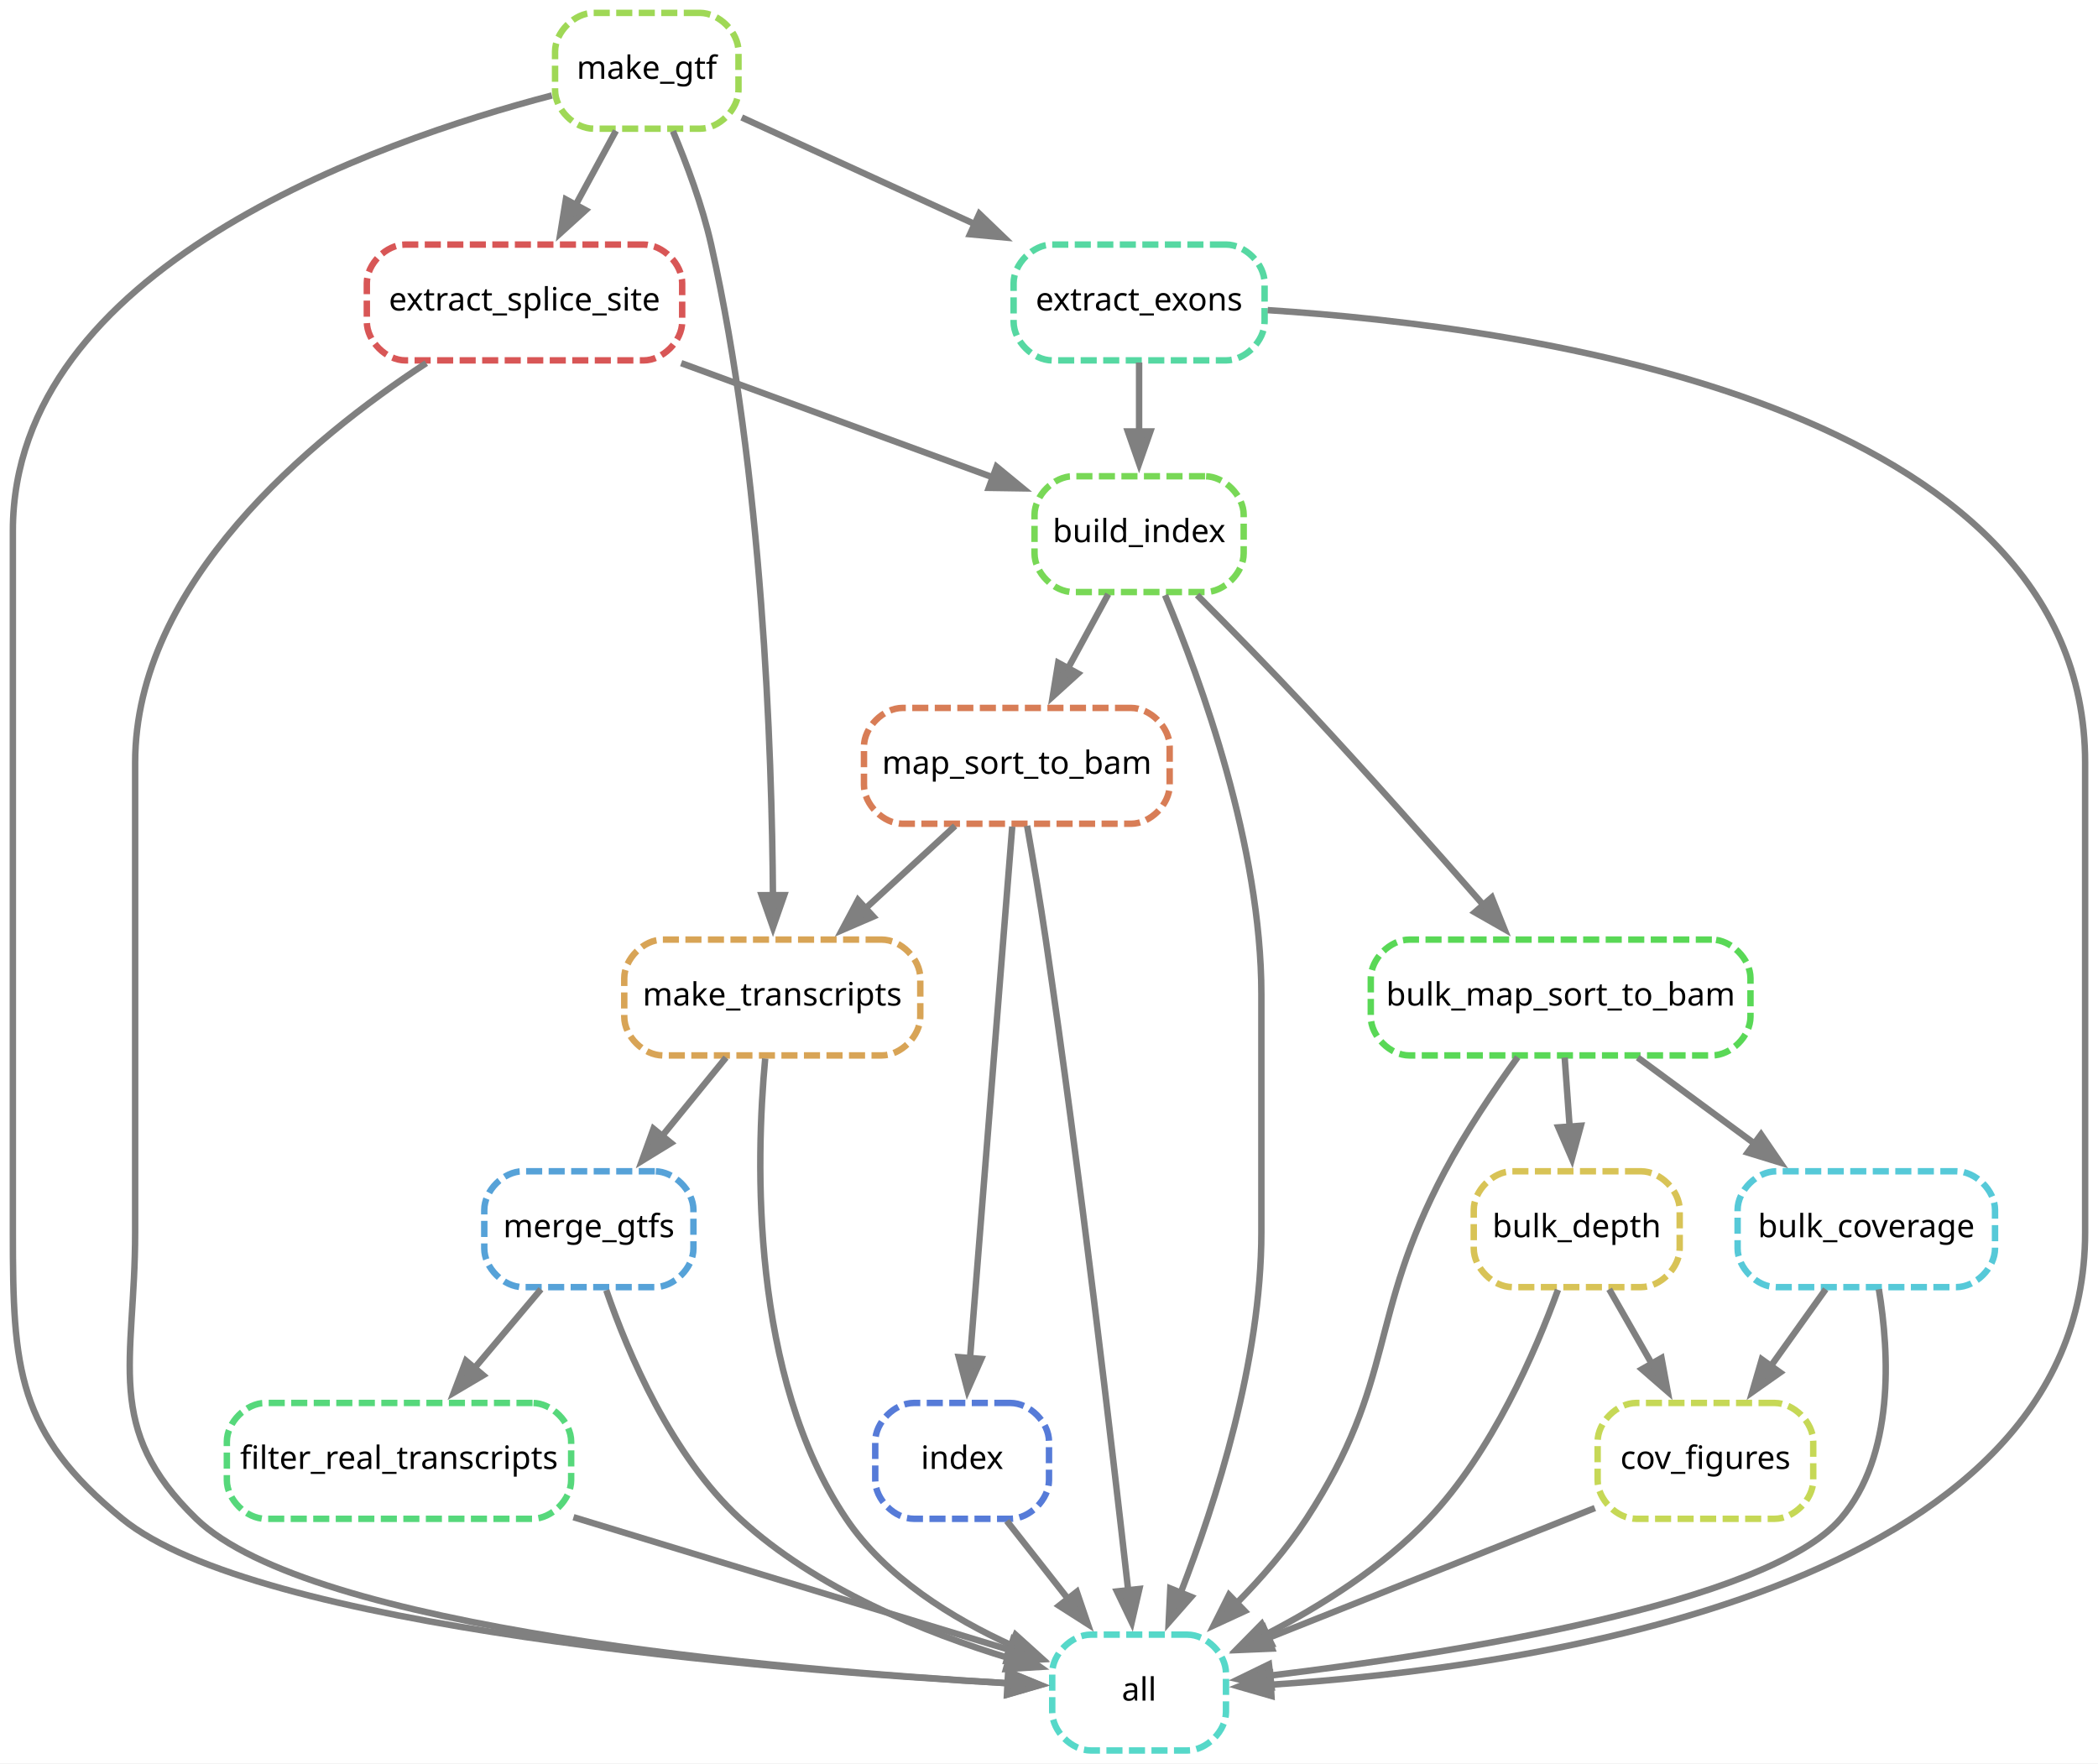
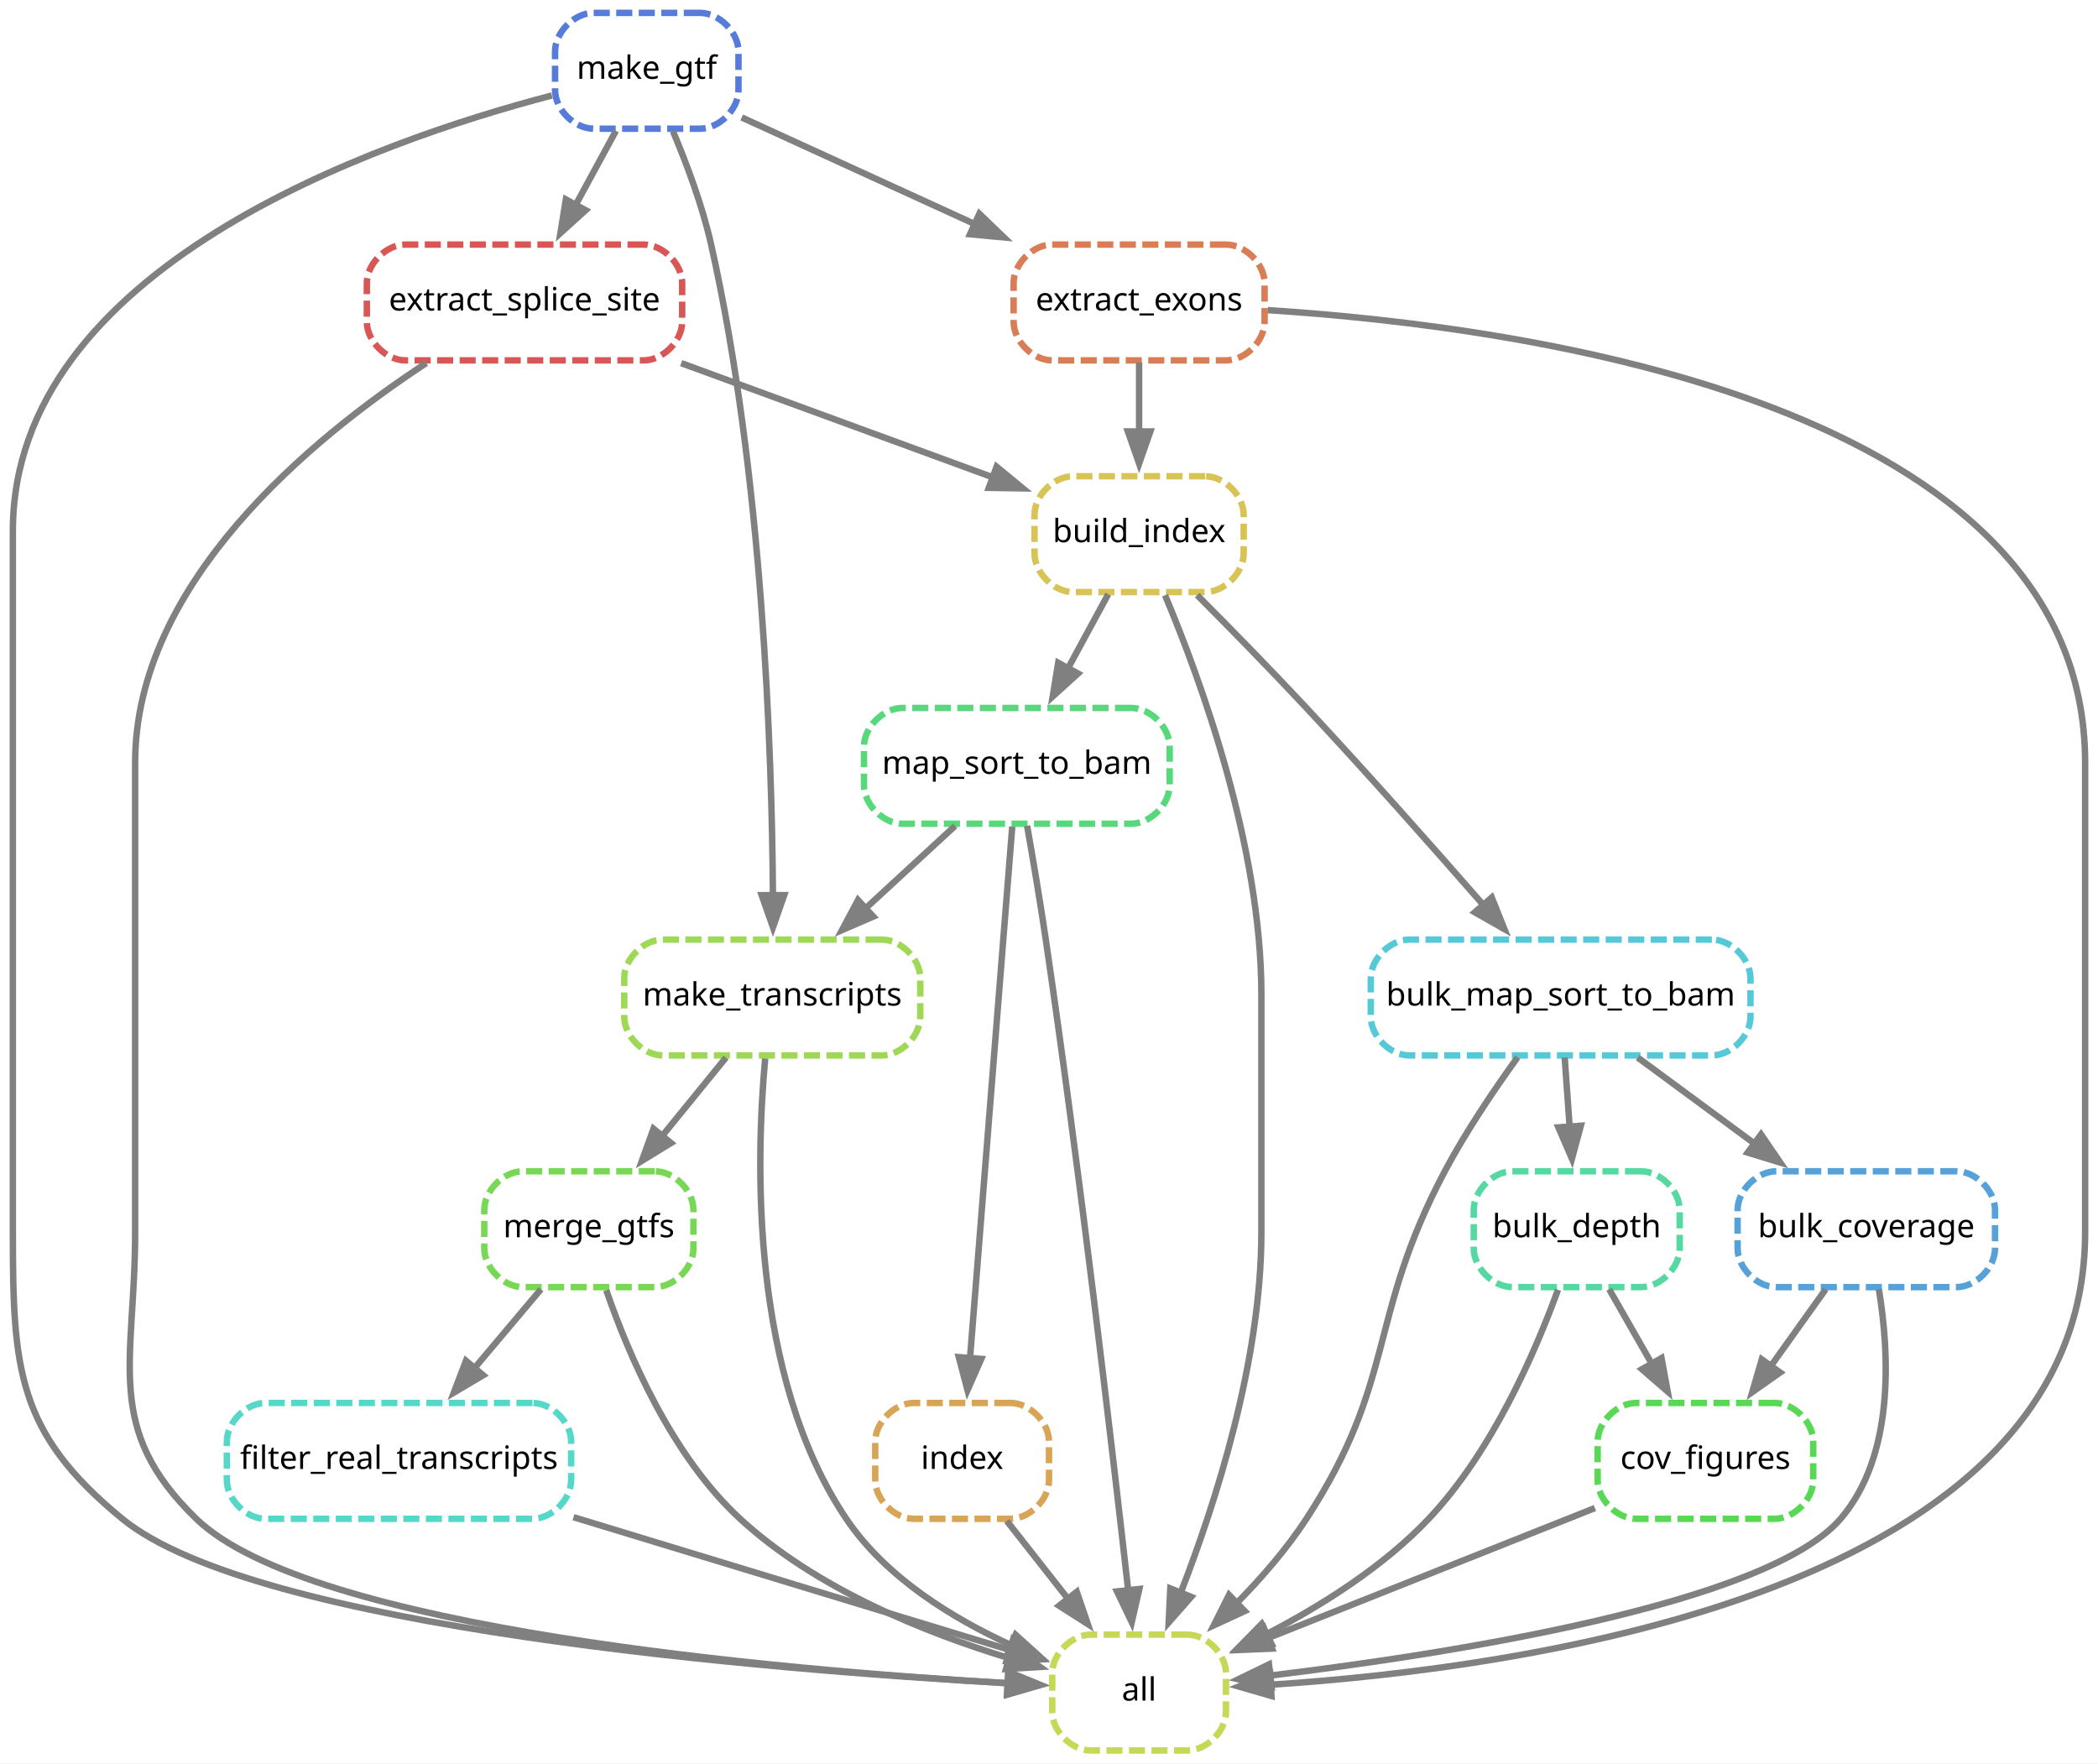
<svg xmlns="http://www.w3.org/2000/svg" width="652pt" height="548pt" viewBox="0.00 0.00 652.00 548.00">
  <g id="graph0" class="graph" transform="scale(1 1) rotate(0) translate(4 544)">
    <polygon fill="white" stroke="none" points="-4,4 -4,-544 648,-544 648,4 -4,4" />
    <g id="node1" class="node">
-       <path fill="none" stroke="#56d8c9" stroke-width="2" stroke-dasharray="5,2" d="M365,-36C365,-36 335,-36 335,-36 329,-36 323,-30 323,-24 323,-24 323,-12 323,-12 323,-6 329,0 335,0 335,0 365,0 365,0 371,0 377,-6 377,-12 377,-12 377,-24 377,-24 377,-30 371,-36 365,-36" />
+       <path fill="none" stroke="#c6d856" stroke-width="2" stroke-dasharray="5,2" d="M365,-36C365,-36 335,-36 335,-36 329,-36 323,-30 323,-24 323,-24 323,-12 323,-12 323,-6 329,0 335,0 335,0 365,0 365,0 371,0 377,-6 377,-12 377,-12 377,-24 377,-24 377,-30 371,-36 365,-36" />
      <text text-anchor="middle" x="350" y="-15.5" font-family="sans" font-size="10.00">all</text>
    </g>
    <g id="node2" class="node">
-       <path fill="none" stroke="#9fd856" stroke-width="2" stroke-dasharray="5,2" d="M213.5,-540C213.5,-540 180.5,-540 180.5,-540 174.5,-540 168.5,-534 168.5,-528 168.5,-528 168.5,-516 168.5,-516 168.5,-510 174.5,-504 180.5,-504 180.5,-504 213.5,-504 213.5,-504 219.5,-504 225.5,-510 225.5,-516 225.5,-516 225.5,-528 225.5,-528 225.5,-534 219.5,-540 213.5,-540" />
+       <path fill="none" stroke="#567bd8" stroke-width="2" stroke-dasharray="5,2" d="M213.5,-540C213.5,-540 180.5,-540 180.5,-540 174.5,-540 168.5,-534 168.5,-528 168.5,-528 168.5,-516 168.5,-516 168.5,-510 174.5,-504 180.5,-504 180.5,-504 213.5,-504 213.5,-504 219.5,-504 225.5,-510 225.5,-516 225.5,-516 225.5,-528 225.5,-528 225.5,-534 219.5,-540 213.5,-540" />
      <text text-anchor="middle" x="197" y="-519.5" font-family="sans" font-size="10.00">make_gtf</text>
    </g>
    <g id="edge1" class="edge">
      <path fill="none" stroke="grey" stroke-width="2" d="M167.51,-514.33C112.55,-499.96 0,-460.58 0,-379 0,-379 0,-379 0,-161 0,-118.66 1.24,-98.82 34,-72 75.52,-38.01 233.91,-25.15 309.46,-20.88" />
      <polygon fill="grey" stroke="grey" stroke-width="2" points="309.3,-24.39 319.1,-20.36 308.93,-17.4 309.3,-24.39" />
    </g>
    <g id="node3" class="node">
      <path fill="none" stroke="#d85656" stroke-width="2" stroke-dasharray="5,2" d="M196,-468C196,-468 122,-468 122,-468 116,-468 110,-462 110,-456 110,-456 110,-444 110,-444 110,-438 116,-432 122,-432 122,-432 196,-432 196,-432 202,-432 208,-438 208,-444 208,-444 208,-456 208,-456 208,-462 202,-468 196,-468" />
      <text text-anchor="middle" x="159" y="-447.5" font-family="sans" font-size="10.00">extract_splice_site</text>
    </g>
    <g id="edge14" class="edge">
      <path fill="none" stroke="grey" stroke-width="2" d="M187.41,-503.34C183.61,-496.34 179.15,-488.12 174.89,-480.28" />
      <polygon fill="grey" stroke="grey" stroke-width="2" points="178.01,-478.68 170.16,-471.56 171.86,-482.02 178.01,-478.68" />
    </g>
    <g id="node4" class="node">
-       <path fill="none" stroke="#56d8a2" stroke-width="2" stroke-dasharray="5,2" d="M377,-468C377,-468 323,-468 323,-468 317,-468 311,-462 311,-456 311,-456 311,-444 311,-444 311,-438 317,-432 323,-432 323,-432 377,-432 377,-432 383,-432 389,-438 389,-444 389,-444 389,-456 389,-456 389,-462 383,-468 377,-468" />
+       <path fill="none" stroke="#d87d56" stroke-width="2" stroke-dasharray="5,2" d="M377,-468C377,-468 323,-468 323,-468 317,-468 311,-462 311,-456 311,-456 311,-444 311,-444 311,-438 317,-432 323,-432 323,-432 377,-432 377,-432 383,-432 389,-438 389,-444 389,-444 389,-456 389,-456 389,-462 383,-468 377,-468" />
      <text text-anchor="middle" x="350" y="-447.5" font-family="sans" font-size="10.00">extract_exons</text>
    </g>
    <g id="edge15" class="edge">
      <path fill="none" stroke="grey" stroke-width="2" d="M226.5,-507.5C247,-498.12 274.86,-485.38 298.93,-474.37" />
      <polygon fill="grey" stroke="grey" stroke-width="2" points="300.36,-477.56 308,-470.22 297.45,-471.2 300.36,-477.56" />
    </g>
    <g id="node8" class="node">
-       <path fill="none" stroke="#d8a456" stroke-width="2" stroke-dasharray="5,2" d="M270,-252C270,-252 202,-252 202,-252 196,-252 190,-246 190,-240 190,-240 190,-228 190,-228 190,-222 196,-216 202,-216 202,-216 270,-216 270,-216 276,-216 282,-222 282,-228 282,-228 282,-240 282,-240 282,-246 276,-252 270,-252" />
+       <path fill="none" stroke="#9fd856" stroke-width="2" stroke-dasharray="5,2" d="M270,-252C270,-252 202,-252 202,-252 196,-252 190,-246 190,-240 190,-240 190,-228 190,-228 190,-222 196,-216 202,-216 202,-216 270,-216 270,-216 276,-216 282,-222 282,-228 282,-228 282,-240 282,-240 282,-246 276,-252 270,-252" />
      <text text-anchor="middle" x="236" y="-231.5" font-family="sans" font-size="10.00">make_transcripts</text>
    </g>
    <g id="edge20" class="edge">
      <path fill="none" stroke="grey" stroke-width="2" d="M205.13,-503.23C209.4,-493.12 214.28,-480.09 217,-468 233.02,-396.74 235.9,-310.53 236.21,-265.6" />
      <polygon fill="grey" stroke="grey" stroke-width="2" points="239.71,-265.82 236.22,-255.82 232.71,-265.81 239.71,-265.82" />
    </g>
    <g id="edge2" class="edge">
      <path fill="none" stroke="grey" stroke-width="2" d="M128.47,-431.16C92.62,-407.66 38,-362.71 38,-307 38,-307 38,-307 38,-161 38,-120.55 27.95,-100.15 57,-72 92.4,-37.7 237.66,-25.09 309.45,-20.89" />
      <polygon fill="grey" stroke="grey" stroke-width="2" points="309.55,-24.39 319.35,-20.35 309.17,-17.4 309.55,-24.39" />
    </g>
    <g id="node5" class="node">
-       <path fill="none" stroke="#78d856" stroke-width="2" stroke-dasharray="5,2" d="M370.5,-396C370.5,-396 329.5,-396 329.5,-396 323.5,-396 317.5,-390 317.5,-384 317.5,-384 317.5,-372 317.5,-372 317.5,-366 323.5,-360 329.5,-360 329.5,-360 370.5,-360 370.5,-360 376.5,-360 382.5,-366 382.5,-372 382.5,-372 382.5,-384 382.5,-384 382.5,-390 376.5,-396 370.5,-396" />
+       <path fill="none" stroke="#d8c356" stroke-width="2" stroke-dasharray="5,2" d="M370.5,-396C370.5,-396 329.5,-396 329.5,-396 323.5,-396 317.5,-390 317.5,-384 317.5,-384 317.5,-372 317.5,-372 317.5,-366 323.5,-360 329.5,-360 329.5,-360 370.5,-360 370.5,-360 376.5,-360 382.5,-366 382.5,-372 382.5,-372 382.5,-384 382.5,-384 382.5,-390 376.5,-396 370.5,-396" />
      <text text-anchor="middle" x="350" y="-375.5" font-family="sans" font-size="10.00">build_index</text>
    </g>
    <g id="edge16" class="edge">
      <path fill="none" stroke="grey" stroke-width="2" d="M207.69,-431.15C237.57,-420.2 275.58,-406.27 304.8,-395.57" />
      <polygon fill="grey" stroke="grey" stroke-width="2" points="305.71,-398.96 313.89,-392.23 303.3,-392.39 305.71,-398.96" />
    </g>
    <g id="edge3" class="edge">
      <path fill="none" stroke="grey" stroke-width="2" d="M389.96,-447.62C470.34,-442.5 644,-418.52 644,-307 644,-307 644,-307 644,-161 644,-49.72 471.1,-25.61 390.48,-20.41" />
      <polygon fill="grey" stroke="grey" stroke-width="2" points="391.13,-16.94 380.95,-19.88 390.73,-23.93 391.13,-16.94" />
    </g>
    <g id="edge17" class="edge">
      <path fill="none" stroke="grey" stroke-width="2" d="M350,-431.34C350,-424.75 350,-417.08 350,-409.67" />
      <polygon fill="grey" stroke="grey" stroke-width="2" points="353.5,-409.93 350,-399.93 346.5,-409.93 353.5,-409.93" />
    </g>
    <g id="edge4" class="edge">
      <path fill="none" stroke="grey" stroke-width="2" d="M358.06,-359.03C369.21,-332.48 388,-280.94 388,-235 388,-235 388,-235 388,-161 388,-121.16 373.87,-77.11 362.85,-48.8" />
      <polygon fill="grey" stroke="grey" stroke-width="2" points="366.19,-47.73 359.19,-39.77 359.7,-50.36 366.19,-47.73" />
    </g>
    <g id="node6" class="node">
-       <path fill="none" stroke="#d87d56" stroke-width="2" stroke-dasharray="5,2" d="M347.5,-324C347.5,-324 276.5,-324 276.5,-324 270.5,-324 264.5,-318 264.5,-312 264.5,-312 264.5,-300 264.5,-300 264.5,-294 270.5,-288 276.5,-288 276.5,-288 347.5,-288 347.5,-288 353.5,-288 359.5,-294 359.5,-300 359.5,-300 359.5,-312 359.5,-312 359.5,-318 353.5,-324 347.5,-324" />
+       <path fill="none" stroke="#56d87b" stroke-width="2" stroke-dasharray="5,2" d="M347.5,-324C347.5,-324 276.5,-324 276.5,-324 270.5,-324 264.5,-318 264.5,-312 264.5,-312 264.5,-300 264.5,-300 264.5,-294 270.5,-288 276.5,-288 276.5,-288 347.5,-288 347.5,-288 353.5,-288 359.5,-294 359.5,-300 359.5,-300 359.5,-312 359.5,-312 359.5,-318 353.5,-324 347.5,-324" />
      <text text-anchor="middle" x="312" y="-303.5" font-family="sans" font-size="10.00">map_sort_to_bam</text>
    </g>
    <g id="edge18" class="edge">
      <path fill="none" stroke="grey" stroke-width="2" d="M340.41,-359.34C336.61,-352.34 332.15,-344.12 327.89,-336.28" />
      <polygon fill="grey" stroke="grey" stroke-width="2" points="331.01,-334.68 323.16,-327.56 324.86,-338.02 331.01,-334.68" />
    </g>
    <g id="node11" class="node">
-       <path fill="none" stroke="#59d856" stroke-width="2" stroke-dasharray="5,2" d="M528,-252C528,-252 434,-252 434,-252 428,-252 422,-246 422,-240 422,-240 422,-228 422,-228 422,-222 428,-216 434,-216 434,-216 528,-216 528,-216 534,-216 540,-222 540,-228 540,-228 540,-240 540,-240 540,-246 534,-252 528,-252" />
+       <path fill="none" stroke="#56c9d8" stroke-width="2" stroke-dasharray="5,2" d="M528,-252C528,-252 434,-252 434,-252 428,-252 422,-246 422,-240 422,-240 422,-228 422,-228 422,-222 428,-216 434,-216 434,-216 528,-216 528,-216 534,-216 540,-222 540,-228 540,-228 540,-240 540,-240 540,-246 534,-252 528,-252" />
      <text text-anchor="middle" x="481" y="-231.5" font-family="sans" font-size="10.00">bulk_map_sort_to_bam</text>
    </g>
    <g id="edge24" class="edge">
      <path fill="none" stroke="grey" stroke-width="2" d="M368.04,-359.06C378.15,-348.9 390.92,-335.87 402,-324 420.85,-303.8 441.57,-280.41 457.06,-262.68" />
      <polygon fill="grey" stroke="grey" stroke-width="2" points="459.6,-265.09 463.53,-255.25 454.33,-260.49 459.6,-265.09" />
    </g>
    <g id="edge5" class="edge">
      <path fill="none" stroke="grey" stroke-width="2" d="M315.2,-287.36C317.01,-277.07 319.26,-263.82 321,-252 331.65,-179.61 341.62,-94.18 346.63,-49.59" />
      <polygon fill="grey" stroke="grey" stroke-width="2" points="350.08,-50.2 347.71,-39.88 343.13,-49.43 350.08,-50.2" />
    </g>
    <g id="node7" class="node">
-       <path fill="none" stroke="#567bd8" stroke-width="2" stroke-dasharray="5,2" d="M310,-108C310,-108 280,-108 280,-108 274,-108 268,-102 268,-96 268,-96 268,-84 268,-84 268,-78 274,-72 280,-72 280,-72 310,-72 310,-72 316,-72 322,-78 322,-84 322,-84 322,-96 322,-96 322,-102 316,-108 310,-108" />
+       <path fill="none" stroke="#d8a456" stroke-width="2" stroke-dasharray="5,2" d="M310,-108C310,-108 280,-108 280,-108 274,-108 268,-102 268,-96 268,-96 268,-84 268,-84 268,-78 274,-72 280,-72 280,-72 310,-72 310,-72 316,-72 322,-78 322,-84 322,-84 322,-96 322,-96 322,-102 316,-108 310,-108" />
      <text text-anchor="middle" x="295" y="-87.5" font-family="sans" font-size="10.00">index</text>
    </g>
    <g id="edge19" class="edge">
      <path fill="none" stroke="grey" stroke-width="2" d="M310.58,-287.12C307.68,-250.62 301.05,-167.13 297.44,-121.74" />
      <polygon fill="grey" stroke="grey" stroke-width="2" points="300.95,-121.69 296.67,-111.99 293.97,-122.24 300.95,-121.69" />
    </g>
    <g id="edge21" class="edge">
      <path fill="none" stroke="grey" stroke-width="2" d="M292.82,-287.34C284.34,-279.52 274.18,-270.16 264.81,-261.53" />
      <polygon fill="grey" stroke="grey" stroke-width="2" points="267.39,-259.15 257.66,-254.95 262.65,-264.3 267.39,-259.15" />
    </g>
    <g id="edge6" class="edge">
      <path fill="none" stroke="grey" stroke-width="2" d="M308.88,-71.34C314.7,-63.93 321.6,-55.14 328.08,-46.9" />
      <polygon fill="grey" stroke="grey" stroke-width="2" points="330.64,-49.31 334.06,-39.28 325.13,-44.98 330.64,-49.31" />
    </g>
    <g id="edge7" class="edge">
      <path fill="none" stroke="grey" stroke-width="2" d="M233.8,-215.04C230.87,-183.28 229.11,-116.38 259,-72 271.23,-53.84 291.93,-41.07 310.51,-32.62" />
      <polygon fill="grey" stroke="grey" stroke-width="2" points="311.63,-35.95 319.5,-28.85 308.93,-29.49 311.63,-35.95" />
    </g>
    <g id="node9" class="node">
-       <path fill="none" stroke="#56a2d8" stroke-width="2" stroke-dasharray="5,2" d="M199.5,-180C199.5,-180 158.5,-180 158.5,-180 152.5,-180 146.5,-174 146.5,-168 146.5,-168 146.5,-156 146.5,-156 146.5,-150 152.5,-144 158.5,-144 158.5,-144 199.5,-144 199.5,-144 205.5,-144 211.5,-150 211.5,-156 211.5,-156 211.5,-168 211.5,-168 211.5,-174 205.5,-180 199.5,-180" />
+       <path fill="none" stroke="#78d856" stroke-width="2" stroke-dasharray="5,2" d="M199.5,-180C199.5,-180 158.5,-180 158.5,-180 152.5,-180 146.5,-174 146.5,-168 146.5,-168 146.5,-156 146.5,-156 146.5,-150 152.5,-144 158.5,-144 158.5,-144 199.5,-144 199.5,-144 205.5,-144 211.5,-150 211.5,-156 211.5,-156 211.5,-168 211.5,-168 211.5,-174 205.5,-180 199.5,-180" />
      <text text-anchor="middle" x="179" y="-159.5" font-family="sans" font-size="10.00">merge_gtfs</text>
    </g>
    <g id="edge22" class="edge">
      <path fill="none" stroke="grey" stroke-width="2" d="M221.62,-215.34C215.59,-207.93 208.43,-199.14 201.72,-190.9" />
      <polygon fill="grey" stroke="grey" stroke-width="2" points="204.52,-188.79 195.49,-183.25 199.09,-193.21 204.52,-188.79" />
    </g>
    <g id="edge8" class="edge">
      <path fill="none" stroke="grey" stroke-width="2" d="M184.43,-143.02C191.24,-123.24 204.67,-91.65 226,-72 249.6,-50.26 283.48,-36.6 309.86,-28.61" />
      <polygon fill="grey" stroke="grey" stroke-width="2" points="310.55,-32.05 319.22,-25.96 308.64,-25.32 310.55,-32.05" />
    </g>
    <g id="node10" class="node">
-       <path fill="none" stroke="#56d87b" stroke-width="2" stroke-dasharray="5,2" d="M161.5,-108C161.5,-108 78.5,-108 78.5,-108 72.5,-108 66.5,-102 66.5,-96 66.5,-96 66.5,-84 66.5,-84 66.5,-78 72.5,-72 78.5,-72 78.5,-72 161.5,-72 161.5,-72 167.5,-72 173.5,-78 173.5,-84 173.5,-84 173.5,-96 173.5,-96 173.5,-102 167.5,-108 161.5,-108" />
+       <path fill="none" stroke="#56d8c9" stroke-width="2" stroke-dasharray="5,2" d="M161.5,-108C161.5,-108 78.5,-108 78.5,-108 72.5,-108 66.5,-102 66.5,-96 66.5,-96 66.5,-84 66.5,-84 66.5,-78 72.5,-72 78.5,-72 78.5,-72 161.5,-72 161.5,-72 167.5,-72 173.5,-78 173.5,-84 173.5,-84 173.5,-96 173.5,-96 173.5,-102 167.5,-108 161.5,-108" />
      <text text-anchor="middle" x="120" y="-87.5" font-family="sans" font-size="10.00">filter_real_transcripts</text>
    </g>
    <g id="edge23" class="edge">
      <path fill="none" stroke="grey" stroke-width="2" d="M164.11,-143.34C157.8,-135.85 150.3,-126.95 143.29,-118.63" />
      <polygon fill="grey" stroke="grey" stroke-width="2" points="146.16,-116.61 137.04,-111.22 140.81,-121.12 146.16,-116.61" />
    </g>
    <g id="edge9" class="edge">
      <path fill="none" stroke="grey" stroke-width="2" d="M174.22,-72.5C215.8,-59.84 272.25,-42.66 309.85,-31.22" />
      <polygon fill="grey" stroke="grey" stroke-width="2" points="310.86,-34.57 319.41,-28.31 308.82,-27.87 310.86,-34.57" />
    </g>
    <g id="edge10" class="edge">
      <path fill="none" stroke="grey" stroke-width="2" d="M467.66,-215.46C460.39,-205.41 451.57,-192.38 445,-180 420.79,-134.36 430.2,-115.29 402,-72 395.95,-62.71 388.09,-53.68 380.33,-45.78" />
      <polygon fill="grey" stroke="grey" stroke-width="2" points="382.82,-43.32 373.2,-38.88 377.95,-48.35 382.82,-43.32" />
    </g>
    <g id="node12" class="node">
-       <path fill="none" stroke="#56c9d8" stroke-width="2" stroke-dasharray="5,2" d="M604,-180C604,-180 548,-180 548,-180 542,-180 536,-174 536,-168 536,-168 536,-156 536,-156 536,-150 542,-144 548,-144 548,-144 604,-144 604,-144 610,-144 616,-150 616,-156 616,-156 616,-168 616,-168 616,-174 610,-180 604,-180" />
+       <path fill="none" stroke="#56a2d8" stroke-width="2" stroke-dasharray="5,2" d="M604,-180C604,-180 548,-180 548,-180 542,-180 536,-174 536,-168 536,-168 536,-156 536,-156 536,-150 542,-144 548,-144 548,-144 604,-144 604,-144 610,-144 616,-150 616,-156 616,-156 616,-168 616,-168 616,-174 610,-180 604,-180" />
      <text text-anchor="middle" x="576" y="-159.5" font-family="sans" font-size="10.00">bulk_coverage</text>
    </g>
    <g id="edge25" class="edge">
      <path fill="none" stroke="grey" stroke-width="2" d="M504.97,-215.34C516.03,-207.19 529.35,-197.37 541.46,-188.45" />
      <polygon fill="grey" stroke="grey" stroke-width="2" points="543.29,-191.45 549.27,-182.7 539.14,-185.81 543.29,-191.45" />
    </g>
    <g id="node13" class="node">
-       <path fill="none" stroke="#d8c356" stroke-width="2" stroke-dasharray="5,2" d="M506,-180C506,-180 466,-180 466,-180 460,-180 454,-174 454,-168 454,-168 454,-156 454,-156 454,-150 460,-144 466,-144 466,-144 506,-144 506,-144 512,-144 518,-150 518,-156 518,-156 518,-168 518,-168 518,-174 512,-180 506,-180" />
+       <path fill="none" stroke="#56d8a2" stroke-width="2" stroke-dasharray="5,2" d="M506,-180C506,-180 466,-180 466,-180 460,-180 454,-174 454,-168 454,-168 454,-156 454,-156 454,-150 460,-144 466,-144 466,-144 506,-144 506,-144 512,-144 518,-150 518,-156 518,-156 518,-168 518,-168 518,-174 512,-180 506,-180" />
      <text text-anchor="middle" x="486" y="-159.5" font-family="sans" font-size="10.00">bulk_depth</text>
    </g>
    <g id="edge26" class="edge">
      <path fill="none" stroke="grey" stroke-width="2" d="M482.26,-215.34C482.73,-208.75 483.28,-201.08 483.81,-193.67" />
      <polygon fill="grey" stroke="grey" stroke-width="2" points="487.28,-194.15 484.51,-183.92 480.3,-193.65 487.28,-194.15" />
    </g>
    <g id="edge11" class="edge">
      <path fill="none" stroke="grey" stroke-width="2" d="M579.9,-143.33C583.16,-123.52 584.91,-91.63 568,-72 545.17,-45.5 447.08,-30.09 390.56,-23.26" />
      <polygon fill="grey" stroke="grey" stroke-width="2" points="391.17,-19.81 380.84,-22.13 390.36,-26.76 391.17,-19.81" />
    </g>
    <g id="node14" class="node">
-       <path fill="none" stroke="#c6d856" stroke-width="2" stroke-dasharray="5,2" d="M547.5,-108C547.5,-108 504.5,-108 504.5,-108 498.5,-108 492.5,-102 492.5,-96 492.5,-96 492.5,-84 492.5,-84 492.5,-78 498.5,-72 504.5,-72 504.5,-72 547.5,-72 547.5,-72 553.5,-72 559.5,-78 559.5,-84 559.5,-84 559.5,-96 559.5,-96 559.5,-102 553.5,-108 547.5,-108" />
+       <path fill="none" stroke="#59d856" stroke-width="2" stroke-dasharray="5,2" d="M547.5,-108C547.5,-108 504.5,-108 504.5,-108 498.5,-108 492.5,-102 492.5,-96 492.5,-96 492.5,-84 492.5,-84 492.5,-78 498.5,-72 504.5,-72 504.5,-72 547.5,-72 547.5,-72 553.5,-72 559.5,-78 559.5,-84 559.5,-84 559.5,-96 559.5,-96 559.5,-102 553.5,-108 547.5,-108" />
      <text text-anchor="middle" x="526" y="-87.5" font-family="sans" font-size="10.00">cov_figures</text>
    </g>
    <g id="edge28" class="edge">
      <path fill="none" stroke="grey" stroke-width="2" d="M563.38,-143.34C558.21,-136.1 552.09,-127.53 546.32,-119.45" />
      <polygon fill="grey" stroke="grey" stroke-width="2" points="549.21,-117.47 540.55,-111.37 543.51,-121.54 549.21,-117.47" />
    </g>
    <g id="edge12" class="edge">
      <path fill="none" stroke="grey" stroke-width="2" d="M480.17,-143.16C473.13,-123.79 459.73,-92.85 440,-72 425.82,-57.02 406.48,-44.89 389.35,-36.03" />
      <polygon fill="grey" stroke="grey" stroke-width="2" points="391.18,-33.03 380.66,-31.76 388.09,-39.31 391.18,-33.03" />
    </g>
    <g id="edge27" class="edge">
      <path fill="none" stroke="grey" stroke-width="2" d="M496.09,-143.34C500.14,-136.26 504.9,-127.92 509.43,-120" />
      <polygon fill="grey" stroke="grey" stroke-width="2" points="512.35,-121.95 514.27,-111.53 506.27,-118.48 512.35,-121.95" />
    </g>
    <g id="edge13" class="edge">
      <path fill="none" stroke="grey" stroke-width="2" d="M491.65,-75.34C462.46,-63.73 420.53,-47.05 389.87,-34.86" />
      <polygon fill="grey" stroke="grey" stroke-width="2" points="391.3,-31.66 380.71,-31.21 388.71,-38.16 391.3,-31.66" />
    </g>
  </g>
</svg>
